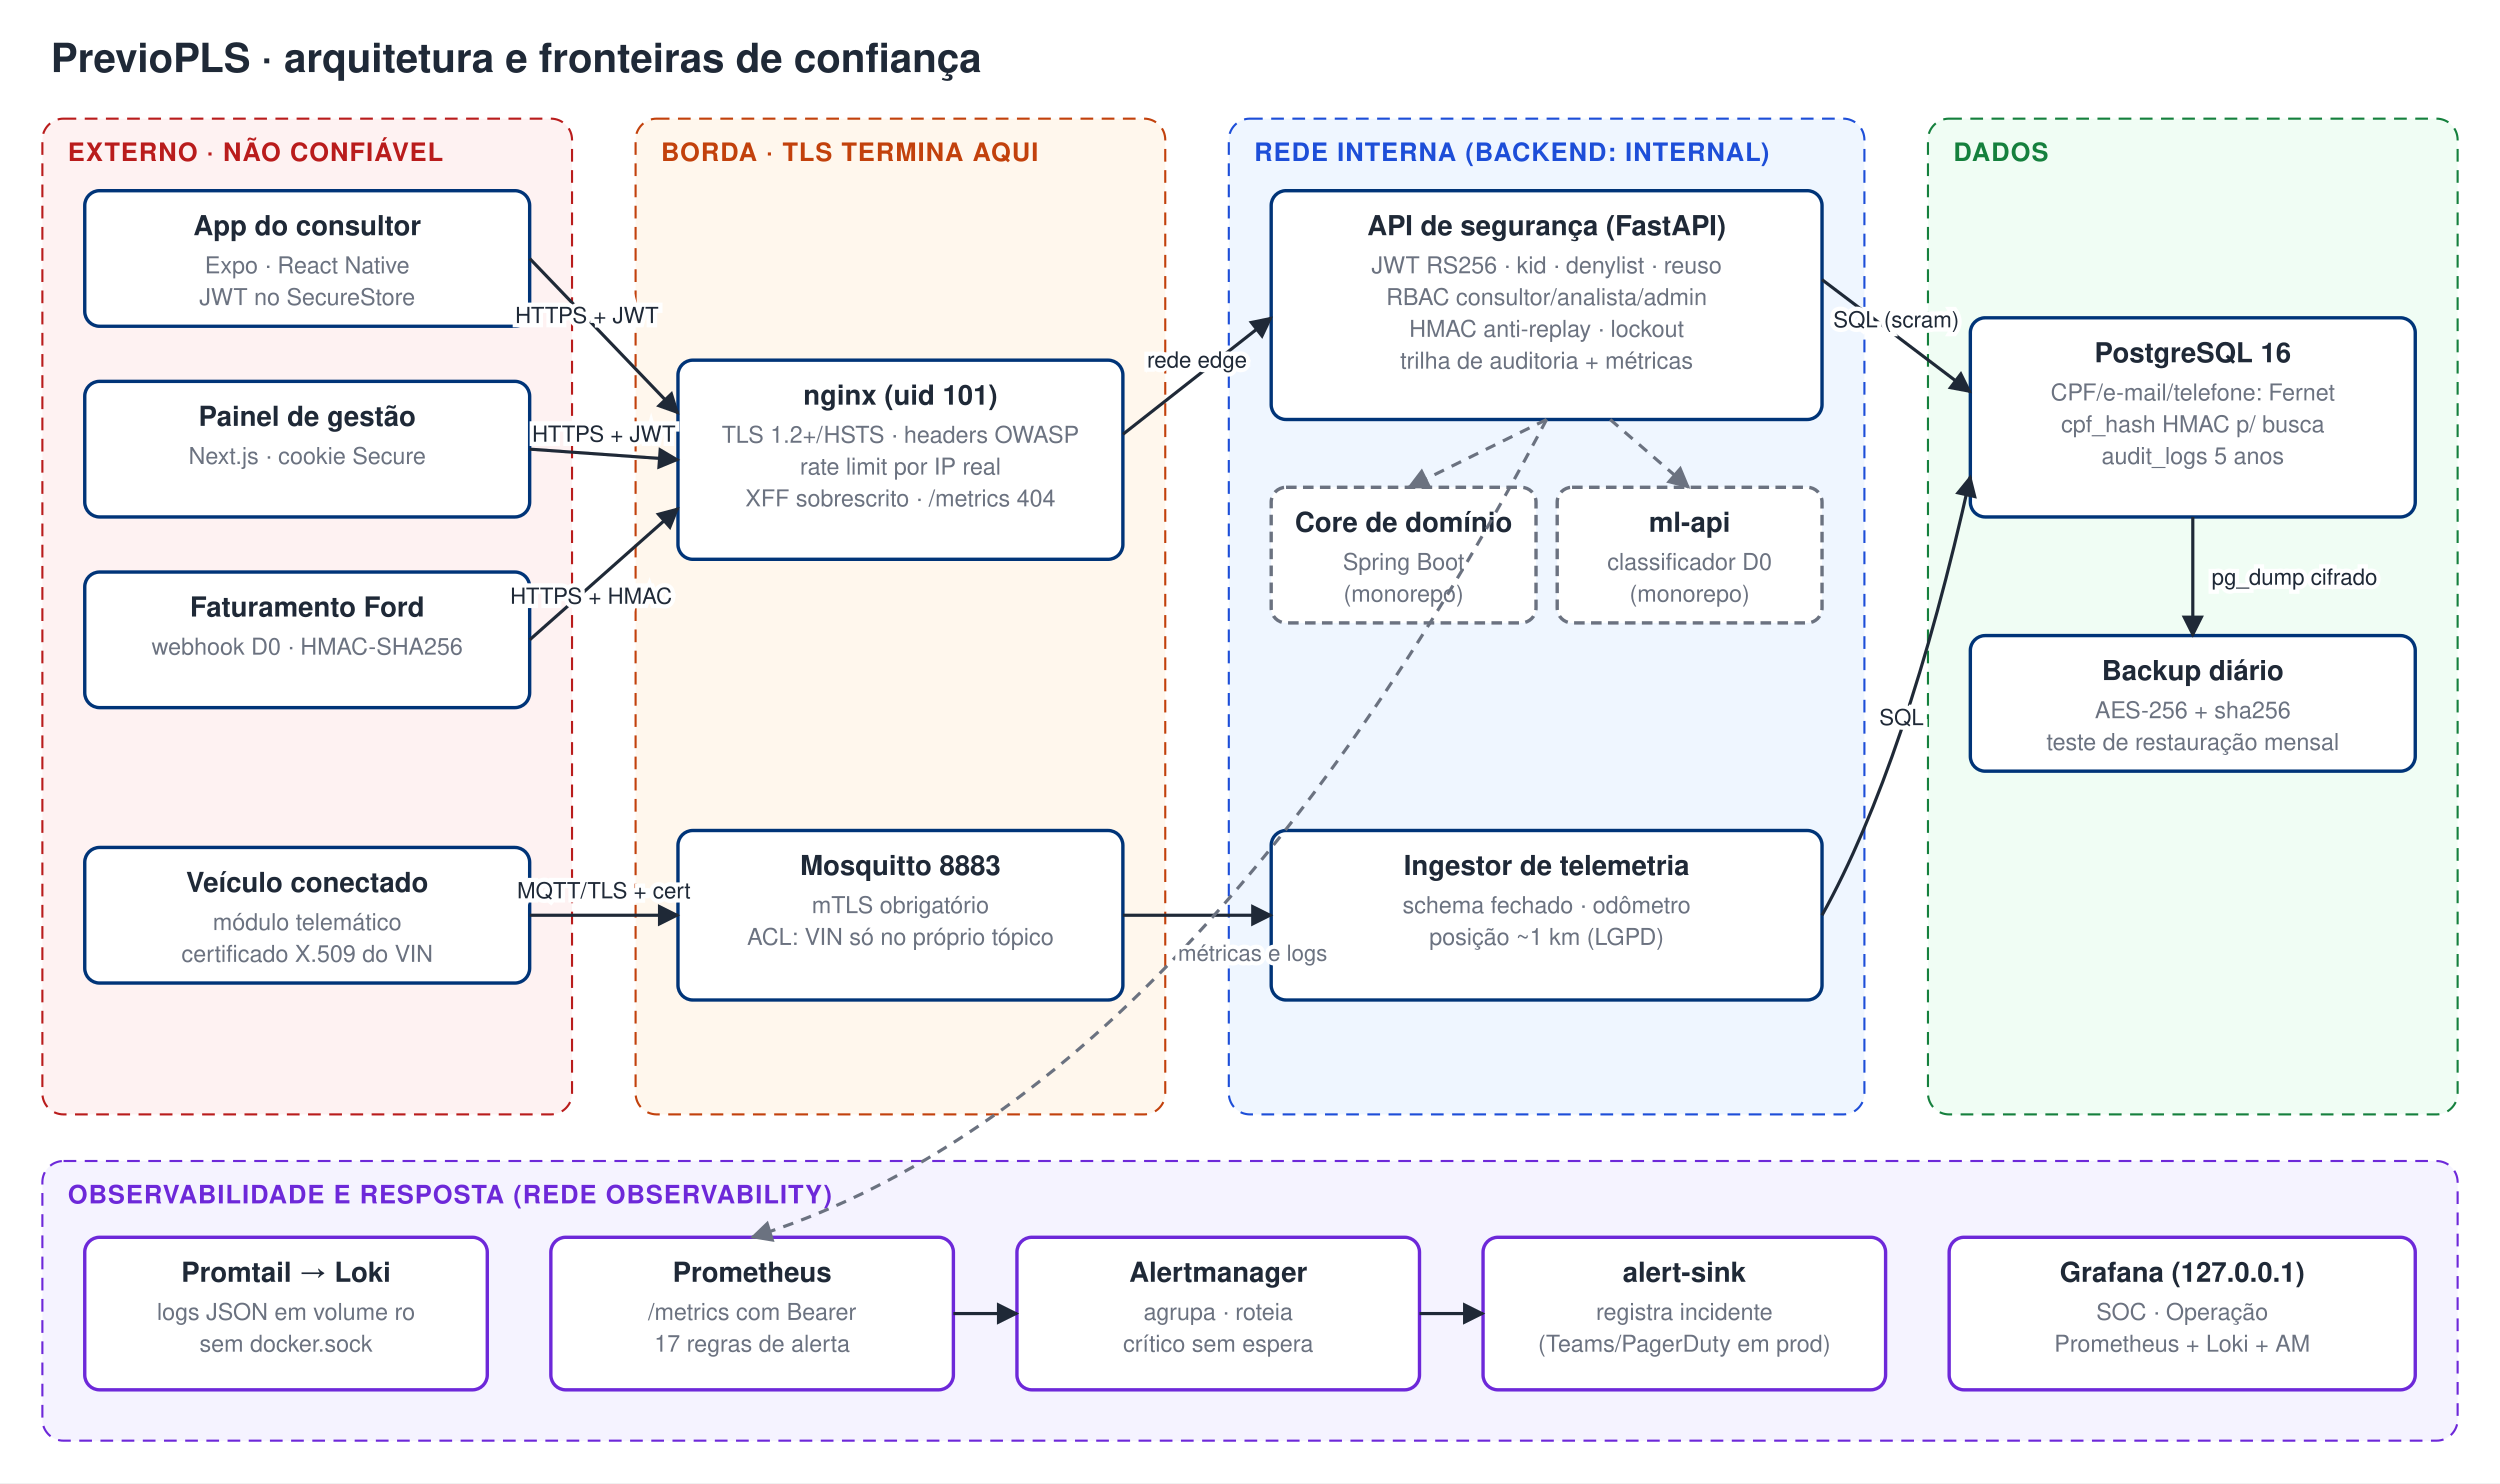
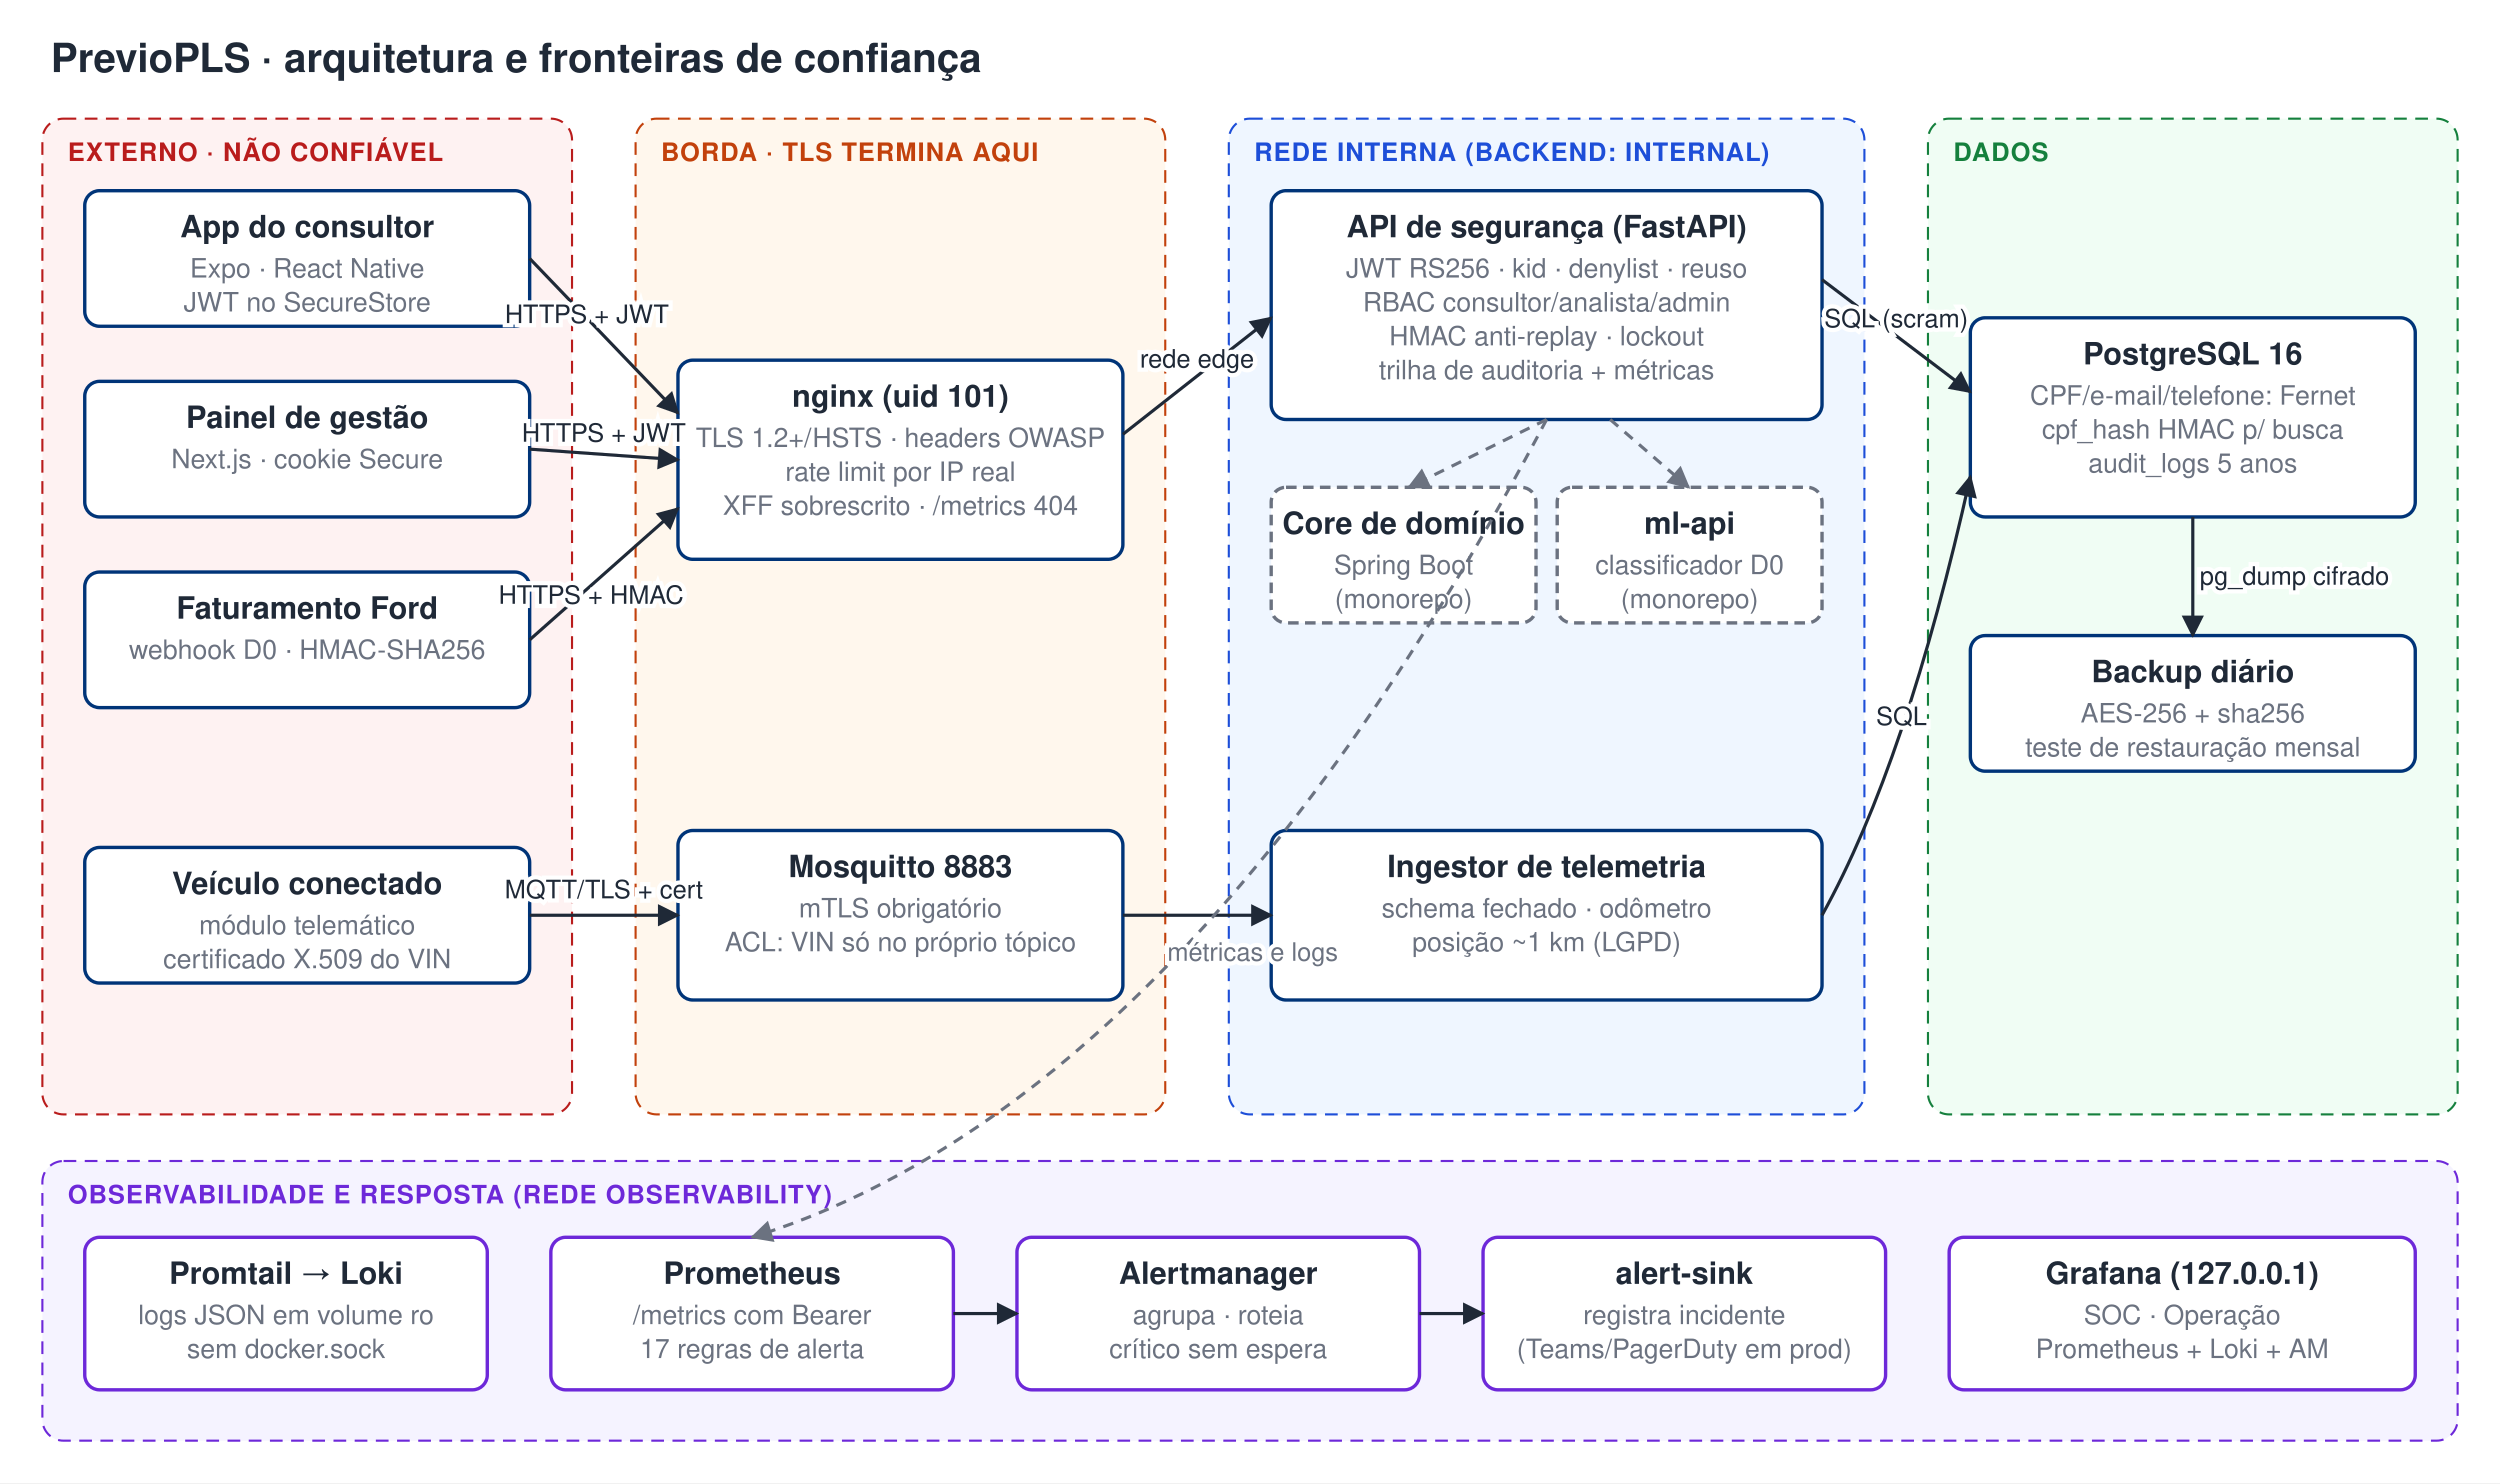
<svg xmlns="http://www.w3.org/2000/svg" viewBox="0 0 1180 700" width="1180" height="700" font-family="Segoe UI, Helvetica, Arial, sans-serif">
  <defs>
    <marker id="seta" viewBox="0 0 10 10" refX="9" refY="5" markerWidth="7" markerHeight="7" orient="auto-start-reverse">
      <path d="M0,0 L10,5 L0,10 z" fill="#1f2937" />
    </marker>
    <marker id="setac" viewBox="0 0 10 10" refX="9" refY="5" markerWidth="7" markerHeight="7" orient="auto-start-reverse">
      <path d="M0,0 L10,5 L0,10 z" fill="#6b7280" />
    </marker>
  </defs>
  <rect width="1180" height="700" fill="#ffffff" />
  <text x="24" y="34" font-size="19" font-weight="700" fill="#1f2937">PrevioPLS · arquitetura e fronteiras de confiança</text>
  <rect x="20" y="56" width="250" height="470" rx="10" fill="#fef2f2" stroke="#b91c1c" stroke-dasharray="6 4" />
  <text x="32" y="76" font-size="12" font-weight="700" fill="#b91c1c" letter-spacing="0.5">EXTERNO · NÃO CONFIÁVEL</text>
  <rect x="300" y="56" width="250" height="470" rx="10" fill="#fff7ed" stroke="#c2410c" stroke-dasharray="6 4" />
  <text x="312" y="76" font-size="12" font-weight="700" fill="#c2410c" letter-spacing="0.5">BORDA · TLS TERMINA AQUI</text>
  <rect x="580" y="56" width="300" height="470" rx="10" fill="#eff6ff" stroke="#1d4ed8" stroke-dasharray="6 4" />
  <text x="592" y="76" font-size="12" font-weight="700" fill="#1d4ed8" letter-spacing="0.5">REDE INTERNA (BACKEND: INTERNAL)</text>
  <rect x="910" y="56" width="250" height="470" rx="10" fill="#f0fdf4" stroke="#15803d" stroke-dasharray="6 4" />
  <text x="922" y="76" font-size="12" font-weight="700" fill="#15803d" letter-spacing="0.5">DADOS</text>
  <rect x="40" y="90" width="210" height="64" rx="7" fill="#ffffff" stroke="#003478" stroke-width="1.6" />
-   <text x="145.0" y="111" font-size="13" font-weight="700" text-anchor="middle" fill="#1f2937">App do consultor</text>
-   <text x="145.0" y="129" font-size="11" text-anchor="middle" fill="#6b7280">Expo · React Native</text>
-   <text x="145.0" y="144" font-size="11" text-anchor="middle" fill="#6b7280">JWT no SecureStore</text>
+   <text x="145.0" y="112" font-size="14.5" font-weight="700" text-anchor="middle" fill="#1f2937">App do consultor</text>
+   <text x="145.0" y="131" font-size="12.6" text-anchor="middle" fill="#6b7280">Expo · React Native</text>
+   <text x="145.0" y="147" font-size="12.6" text-anchor="middle" fill="#6b7280">JWT no SecureStore</text>
  <rect x="40" y="180" width="210" height="64" rx="7" fill="#ffffff" stroke="#003478" stroke-width="1.6" />
-   <text x="145.0" y="201" font-size="13" font-weight="700" text-anchor="middle" fill="#1f2937">Painel de gestão</text>
-   <text x="145.0" y="219" font-size="11" text-anchor="middle" fill="#6b7280">Next.js · cookie Secure</text>
+   <text x="145.0" y="202" font-size="14.5" font-weight="700" text-anchor="middle" fill="#1f2937">Painel de gestão</text>
+   <text x="145.0" y="221" font-size="12.6" text-anchor="middle" fill="#6b7280">Next.js · cookie Secure</text>
  <rect x="40" y="270" width="210" height="64" rx="7" fill="#ffffff" stroke="#003478" stroke-width="1.6" />
-   <text x="145.0" y="291" font-size="13" font-weight="700" text-anchor="middle" fill="#1f2937">Faturamento Ford</text>
-   <text x="145.0" y="309" font-size="11" text-anchor="middle" fill="#6b7280">webhook D0 · HMAC-SHA256</text>
+   <text x="145.0" y="292" font-size="14.5" font-weight="700" text-anchor="middle" fill="#1f2937">Faturamento Ford</text>
+   <text x="145.0" y="311" font-size="12.6" text-anchor="middle" fill="#6b7280">webhook D0 · HMAC-SHA256</text>
  <rect x="40" y="400" width="210" height="64" rx="7" fill="#ffffff" stroke="#003478" stroke-width="1.6" />
-   <text x="145.0" y="421" font-size="13" font-weight="700" text-anchor="middle" fill="#1f2937">Veículo conectado</text>
-   <text x="145.0" y="439" font-size="11" text-anchor="middle" fill="#6b7280">módulo telemático</text>
-   <text x="145.0" y="454" font-size="11" text-anchor="middle" fill="#6b7280">certificado X.509 do VIN</text>
+   <text x="145.0" y="422" font-size="14.5" font-weight="700" text-anchor="middle" fill="#1f2937">Veículo conectado</text>
+   <text x="145.0" y="441" font-size="12.6" text-anchor="middle" fill="#6b7280">módulo telemático</text>
+   <text x="145.0" y="457" font-size="12.6" text-anchor="middle" fill="#6b7280">certificado X.509 do VIN</text>
  <rect x="320" y="170" width="210" height="94" rx="7" fill="#ffffff" stroke="#003478" stroke-width="1.6" />
-   <text x="425.0" y="191" font-size="13" font-weight="700" text-anchor="middle" fill="#1f2937">nginx (uid 101)</text>
-   <text x="425.0" y="209" font-size="11" text-anchor="middle" fill="#6b7280">TLS 1.2+/HSTS · headers OWASP</text>
-   <text x="425.0" y="224" font-size="11" text-anchor="middle" fill="#6b7280">rate limit por IP real</text>
-   <text x="425.0" y="239" font-size="11" text-anchor="middle" fill="#6b7280">XFF sobrescrito · /metrics 404</text>
+   <text x="425.0" y="192" font-size="14.5" font-weight="700" text-anchor="middle" fill="#1f2937">nginx (uid 101)</text>
+   <text x="425.0" y="211" font-size="12.6" text-anchor="middle" fill="#6b7280">TLS 1.2+/HSTS · headers OWASP</text>
+   <text x="425.0" y="227" font-size="12.6" text-anchor="middle" fill="#6b7280">rate limit por IP real</text>
+   <text x="425.0" y="243" font-size="12.6" text-anchor="middle" fill="#6b7280">XFF sobrescrito · /metrics 404</text>
  <rect x="320" y="392" width="210" height="80" rx="7" fill="#ffffff" stroke="#003478" stroke-width="1.6" />
-   <text x="425.0" y="413" font-size="13" font-weight="700" text-anchor="middle" fill="#1f2937">Mosquitto 8883</text>
-   <text x="425.0" y="431" font-size="11" text-anchor="middle" fill="#6b7280">mTLS obrigatório</text>
-   <text x="425.0" y="446" font-size="11" text-anchor="middle" fill="#6b7280">ACL: VIN só no próprio tópico</text>
+   <text x="425.0" y="414" font-size="14.5" font-weight="700" text-anchor="middle" fill="#1f2937">Mosquitto 8883</text>
+   <text x="425.0" y="433" font-size="12.6" text-anchor="middle" fill="#6b7280">mTLS obrigatório</text>
+   <text x="425.0" y="449" font-size="12.6" text-anchor="middle" fill="#6b7280">ACL: VIN só no próprio tópico</text>
  <rect x="600" y="90" width="260" height="108" rx="7" fill="#ffffff" stroke="#003478" stroke-width="1.6" />
-   <text x="730.0" y="111" font-size="13" font-weight="700" text-anchor="middle" fill="#1f2937">API de segurança (FastAPI)</text>
-   <text x="730.0" y="129" font-size="11" text-anchor="middle" fill="#6b7280">JWT RS256 · kid · denylist · reuso</text>
-   <text x="730.0" y="144" font-size="11" text-anchor="middle" fill="#6b7280">RBAC consultor/analista/admin</text>
-   <text x="730.0" y="159" font-size="11" text-anchor="middle" fill="#6b7280">HMAC anti-replay · lockout</text>
-   <text x="730.0" y="174" font-size="11" text-anchor="middle" fill="#6b7280">trilha de auditoria + métricas</text>
+   <text x="730.0" y="112" font-size="14.5" font-weight="700" text-anchor="middle" fill="#1f2937">API de segurança (FastAPI)</text>
+   <text x="730.0" y="131" font-size="12.6" text-anchor="middle" fill="#6b7280">JWT RS256 · kid · denylist · reuso</text>
+   <text x="730.0" y="147" font-size="12.6" text-anchor="middle" fill="#6b7280">RBAC consultor/analista/admin</text>
+   <text x="730.0" y="163" font-size="12.6" text-anchor="middle" fill="#6b7280">HMAC anti-replay · lockout</text>
+   <text x="730.0" y="179" font-size="12.6" text-anchor="middle" fill="#6b7280">trilha de auditoria + métricas</text>
  <rect x="600" y="392" width="260" height="80" rx="7" fill="#ffffff" stroke="#003478" stroke-width="1.6" />
-   <text x="730.0" y="413" font-size="13" font-weight="700" text-anchor="middle" fill="#1f2937">Ingestor de telemetria</text>
-   <text x="730.0" y="431" font-size="11" text-anchor="middle" fill="#6b7280">schema fechado · odômetro</text>
-   <text x="730.0" y="446" font-size="11" text-anchor="middle" fill="#6b7280">posição ~1 km (LGPD)</text>
+   <text x="730.0" y="414" font-size="14.5" font-weight="700" text-anchor="middle" fill="#1f2937">Ingestor de telemetria</text>
+   <text x="730.0" y="433" font-size="12.6" text-anchor="middle" fill="#6b7280">schema fechado · odômetro</text>
+   <text x="730.0" y="449" font-size="12.6" text-anchor="middle" fill="#6b7280">posição ~1 km (LGPD)</text>
  <rect x="600" y="230" width="125" height="64" rx="7" fill="#ffffff" stroke="#6b7280" stroke-width="1.6" stroke-dasharray="5 3" />
-   <text x="662.5" y="251" font-size="13" font-weight="700" text-anchor="middle" fill="#1f2937">Core de domínio</text>
-   <text x="662.5" y="269" font-size="11" text-anchor="middle" fill="#6b7280">Spring Boot</text>
-   <text x="662.5" y="284" font-size="11" text-anchor="middle" fill="#6b7280">(monorepo)</text>
+   <text x="662.5" y="252" font-size="14.5" font-weight="700" text-anchor="middle" fill="#1f2937">Core de domínio</text>
+   <text x="662.5" y="271" font-size="12.6" text-anchor="middle" fill="#6b7280">Spring Boot</text>
+   <text x="662.5" y="287" font-size="12.6" text-anchor="middle" fill="#6b7280">(monorepo)</text>
  <rect x="735" y="230" width="125" height="64" rx="7" fill="#ffffff" stroke="#6b7280" stroke-width="1.6" stroke-dasharray="5 3" />
-   <text x="797.5" y="251" font-size="13" font-weight="700" text-anchor="middle" fill="#1f2937">ml-api</text>
-   <text x="797.5" y="269" font-size="11" text-anchor="middle" fill="#6b7280">classificador D0</text>
-   <text x="797.5" y="284" font-size="11" text-anchor="middle" fill="#6b7280">(monorepo)</text>
+   <text x="797.5" y="252" font-size="14.5" font-weight="700" text-anchor="middle" fill="#1f2937">ml-api</text>
+   <text x="797.5" y="271" font-size="12.6" text-anchor="middle" fill="#6b7280">classificador D0</text>
+   <text x="797.5" y="287" font-size="12.6" text-anchor="middle" fill="#6b7280">(monorepo)</text>
  <rect x="930" y="150" width="210" height="94" rx="7" fill="#ffffff" stroke="#003478" stroke-width="1.6" />
-   <text x="1035.0" y="171" font-size="13" font-weight="700" text-anchor="middle" fill="#1f2937">PostgreSQL 16</text>
-   <text x="1035.0" y="189" font-size="11" text-anchor="middle" fill="#6b7280">CPF/e-mail/telefone: Fernet</text>
-   <text x="1035.0" y="204" font-size="11" text-anchor="middle" fill="#6b7280">cpf_hash HMAC p/ busca</text>
-   <text x="1035.0" y="219" font-size="11" text-anchor="middle" fill="#6b7280">audit_logs 5 anos</text>
+   <text x="1035.0" y="172" font-size="14.5" font-weight="700" text-anchor="middle" fill="#1f2937">PostgreSQL 16</text>
+   <text x="1035.0" y="191" font-size="12.6" text-anchor="middle" fill="#6b7280">CPF/e-mail/telefone: Fernet</text>
+   <text x="1035.0" y="207" font-size="12.6" text-anchor="middle" fill="#6b7280">cpf_hash HMAC p/ busca</text>
+   <text x="1035.0" y="223" font-size="12.6" text-anchor="middle" fill="#6b7280">audit_logs 5 anos</text>
  <rect x="930" y="300" width="210" height="64" rx="7" fill="#ffffff" stroke="#003478" stroke-width="1.6" />
-   <text x="1035.0" y="321" font-size="13" font-weight="700" text-anchor="middle" fill="#1f2937">Backup diário</text>
-   <text x="1035.0" y="339" font-size="11" text-anchor="middle" fill="#6b7280">AES-256 + sha256</text>
-   <text x="1035.0" y="354" font-size="11" text-anchor="middle" fill="#6b7280">teste de restauração mensal</text>
+   <text x="1035.0" y="322" font-size="14.5" font-weight="700" text-anchor="middle" fill="#1f2937">Backup diário</text>
+   <text x="1035.0" y="341" font-size="12.6" text-anchor="middle" fill="#6b7280">AES-256 + sha256</text>
+   <text x="1035.0" y="357" font-size="12.6" text-anchor="middle" fill="#6b7280">teste de restauração mensal</text>
  <line x1="250" y1="122" x2="320" y2="195" stroke="#1f2937" stroke-width="1.5" marker-end="url(#seta)" />
-   <text x="277.0" y="152.5" font-size="10.5" text-anchor="middle" fill="#1f2937" paint-order="stroke" stroke="#ffffff" stroke-width="4">HTTPS + JWT</text>
+   <text x="277.0" y="152.5" font-size="12" text-anchor="middle" fill="#1f2937" paint-order="stroke" stroke="#ffffff" stroke-width="4">HTTPS + JWT</text>
  <line x1="250" y1="212" x2="320" y2="217" stroke="#1f2937" stroke-width="1.5" marker-end="url(#seta)" />
-   <text x="285.0" y="208.5" font-size="10.5" text-anchor="middle" fill="#1f2937" paint-order="stroke" stroke="#ffffff" stroke-width="4">HTTPS + JWT</text>
+   <text x="285.0" y="208.5" font-size="12" text-anchor="middle" fill="#1f2937" paint-order="stroke" stroke="#ffffff" stroke-width="4">HTTPS + JWT</text>
  <line x1="250" y1="302" x2="320" y2="240" stroke="#1f2937" stroke-width="1.5" marker-end="url(#seta)" />
-   <text x="279.0" y="285.0" font-size="10.5" text-anchor="middle" fill="#1f2937" paint-order="stroke" stroke="#ffffff" stroke-width="4">HTTPS + HMAC</text>
+   <text x="279.0" y="285.0" font-size="12" text-anchor="middle" fill="#1f2937" paint-order="stroke" stroke="#ffffff" stroke-width="4">HTTPS + HMAC</text>
  <line x1="250" y1="432" x2="320" y2="432" stroke="#1f2937" stroke-width="1.5" marker-end="url(#seta)" />
-   <text x="285.0" y="424.0" font-size="10.5" text-anchor="middle" fill="#1f2937" paint-order="stroke" stroke="#ffffff" stroke-width="4">MQTT/TLS + cert</text>
+   <text x="285.0" y="424.0" font-size="12" text-anchor="middle" fill="#1f2937" paint-order="stroke" stroke="#ffffff" stroke-width="4">MQTT/TLS + cert</text>
  <line x1="530" y1="205" x2="600" y2="150" stroke="#1f2937" stroke-width="1.5" marker-end="url(#seta)" />
-   <text x="565.0" y="173.5" font-size="10.5" text-anchor="middle" fill="#1f2937" paint-order="stroke" stroke="#ffffff" stroke-width="4">rede edge</text>
+   <text x="565.0" y="173.5" font-size="12" text-anchor="middle" fill="#1f2937" paint-order="stroke" stroke="#ffffff" stroke-width="4">rede edge</text>
  <line x1="530" y1="432" x2="600" y2="432" stroke="#1f2937" stroke-width="1.5" marker-end="url(#seta)" />
  <line x1="860" y1="132" x2="930" y2="185" stroke="#1f2937" stroke-width="1.5" marker-end="url(#seta)" />
-   <text x="895.0" y="154.5" font-size="10.5" text-anchor="middle" fill="#1f2937" paint-order="stroke" stroke="#ffffff" stroke-width="4">SQL (scram)</text>
+   <text x="895.0" y="154.5" font-size="12" text-anchor="middle" fill="#1f2937" paint-order="stroke" stroke="#ffffff" stroke-width="4">SQL (scram)</text>
  <path d="M860,432 Q900,360 930,225" fill="none" stroke="#1f2937" stroke-width="1.5" marker-end="url(#seta)" />
-   <text x="897.5" y="342.25" font-size="10.5" text-anchor="middle" fill="#1f2937" paint-order="stroke" stroke="#ffffff" stroke-width="4">SQL</text>
+   <text x="897.5" y="342.25" font-size="12" text-anchor="middle" fill="#1f2937" paint-order="stroke" stroke="#ffffff" stroke-width="4">SQL</text>
  <line x1="730" y1="198" x2="665" y2="230" stroke="#6b7280" stroke-width="1.5" stroke-dasharray="5 4" marker-end="url(#setac)" />
  <line x1="760" y1="198" x2="797" y2="230" stroke="#6b7280" stroke-width="1.5" stroke-dasharray="5 4" marker-end="url(#setac)" />
  <line x1="1035" y1="244" x2="1035" y2="300" stroke="#1f2937" stroke-width="1.5" marker-end="url(#seta)" />
-   <text x="1083.0" y="276.0" font-size="10.5" text-anchor="middle" fill="#1f2937" paint-order="stroke" stroke="#ffffff" stroke-width="4">pg_dump cifrado</text>
+   <text x="1083.0" y="276.0" font-size="12" text-anchor="middle" fill="#1f2937" paint-order="stroke" stroke="#ffffff" stroke-width="4">pg_dump cifrado</text>
  <rect x="20" y="548" width="1140" height="132" rx="10" fill="#f5f3ff" stroke="#6d28d9" stroke-dasharray="6 4" />
  <text x="32" y="568" font-size="12" font-weight="700" fill="#6d28d9" letter-spacing="0.5">OBSERVABILIDADE E RESPOSTA (REDE OBSERVABILITY)</text>
  <rect x="40" y="584" width="190" height="72" rx="7" fill="#ffffff" stroke="#6d28d9" stroke-width="1.6" />
-   <text x="135.0" y="605" font-size="13" font-weight="700" text-anchor="middle" fill="#1f2937">Promtail → Loki</text>
-   <text x="135.0" y="623" font-size="11" text-anchor="middle" fill="#6b7280">logs JSON em volume ro</text>
-   <text x="135.0" y="638" font-size="11" text-anchor="middle" fill="#6b7280">sem docker.sock</text>
+   <text x="135.0" y="606" font-size="14.5" font-weight="700" text-anchor="middle" fill="#1f2937">Promtail → Loki</text>
+   <text x="135.0" y="625" font-size="12.6" text-anchor="middle" fill="#6b7280">logs JSON em volume ro</text>
+   <text x="135.0" y="641" font-size="12.6" text-anchor="middle" fill="#6b7280">sem docker.sock</text>
  <rect x="260" y="584" width="190" height="72" rx="7" fill="#ffffff" stroke="#6d28d9" stroke-width="1.6" />
-   <text x="355.0" y="605" font-size="13" font-weight="700" text-anchor="middle" fill="#1f2937">Prometheus</text>
-   <text x="355.0" y="623" font-size="11" text-anchor="middle" fill="#6b7280">/metrics com Bearer</text>
-   <text x="355.0" y="638" font-size="11" text-anchor="middle" fill="#6b7280">17 regras de alerta</text>
+   <text x="355.0" y="606" font-size="14.5" font-weight="700" text-anchor="middle" fill="#1f2937">Prometheus</text>
+   <text x="355.0" y="625" font-size="12.6" text-anchor="middle" fill="#6b7280">/metrics com Bearer</text>
+   <text x="355.0" y="641" font-size="12.6" text-anchor="middle" fill="#6b7280">17 regras de alerta</text>
  <rect x="480" y="584" width="190" height="72" rx="7" fill="#ffffff" stroke="#6d28d9" stroke-width="1.6" />
-   <text x="575.0" y="605" font-size="13" font-weight="700" text-anchor="middle" fill="#1f2937">Alertmanager</text>
-   <text x="575.0" y="623" font-size="11" text-anchor="middle" fill="#6b7280">agrupa · roteia</text>
-   <text x="575.0" y="638" font-size="11" text-anchor="middle" fill="#6b7280">crítico sem espera</text>
+   <text x="575.0" y="606" font-size="14.5" font-weight="700" text-anchor="middle" fill="#1f2937">Alertmanager</text>
+   <text x="575.0" y="625" font-size="12.6" text-anchor="middle" fill="#6b7280">agrupa · roteia</text>
+   <text x="575.0" y="641" font-size="12.6" text-anchor="middle" fill="#6b7280">crítico sem espera</text>
  <rect x="700" y="584" width="190" height="72" rx="7" fill="#ffffff" stroke="#6d28d9" stroke-width="1.6" />
-   <text x="795.0" y="605" font-size="13" font-weight="700" text-anchor="middle" fill="#1f2937">alert-sink</text>
-   <text x="795.0" y="623" font-size="11" text-anchor="middle" fill="#6b7280">registra incidente</text>
-   <text x="795.0" y="638" font-size="11" text-anchor="middle" fill="#6b7280">(Teams/PagerDuty em prod)</text>
+   <text x="795.0" y="606" font-size="14.5" font-weight="700" text-anchor="middle" fill="#1f2937">alert-sink</text>
+   <text x="795.0" y="625" font-size="12.6" text-anchor="middle" fill="#6b7280">registra incidente</text>
+   <text x="795.0" y="641" font-size="12.6" text-anchor="middle" fill="#6b7280">(Teams/PagerDuty em prod)</text>
  <rect x="920" y="584" width="220" height="72" rx="7" fill="#ffffff" stroke="#6d28d9" stroke-width="1.6" />
-   <text x="1030.0" y="605" font-size="13" font-weight="700" text-anchor="middle" fill="#1f2937">Grafana (127.0.0.1)</text>
-   <text x="1030.0" y="623" font-size="11" text-anchor="middle" fill="#6b7280">SOC · Operação</text>
-   <text x="1030.0" y="638" font-size="11" text-anchor="middle" fill="#6b7280">Prometheus + Loki + AM</text>
+   <text x="1030.0" y="606" font-size="14.5" font-weight="700" text-anchor="middle" fill="#1f2937">Grafana (127.0.0.1)</text>
+   <text x="1030.0" y="625" font-size="12.6" text-anchor="middle" fill="#6b7280">SOC · Operação</text>
+   <text x="1030.0" y="641" font-size="12.6" text-anchor="middle" fill="#6b7280">Prometheus + Loki + AM</text>
  <line x1="450" y1="620" x2="480" y2="620" stroke="#1f2937" stroke-width="1.5" marker-end="url(#seta)" />
  <line x1="670" y1="620" x2="700" y2="620" stroke="#1f2937" stroke-width="1.5" marker-end="url(#seta)" />
  <path d="M730,198 Q560,520 355,584" fill="none" stroke="#6b7280" stroke-width="1.5" stroke-dasharray="5 4" marker-end="url(#setac)" />
-   <text x="591.25" y="453.5" font-size="10.5" text-anchor="middle" fill="#6b7280" paint-order="stroke" stroke="#ffffff" stroke-width="4">métricas e logs</text>
+   <text x="591.25" y="453.5" font-size="12" text-anchor="middle" fill="#6b7280" paint-order="stroke" stroke="#ffffff" stroke-width="4">métricas e logs</text>
</svg>
